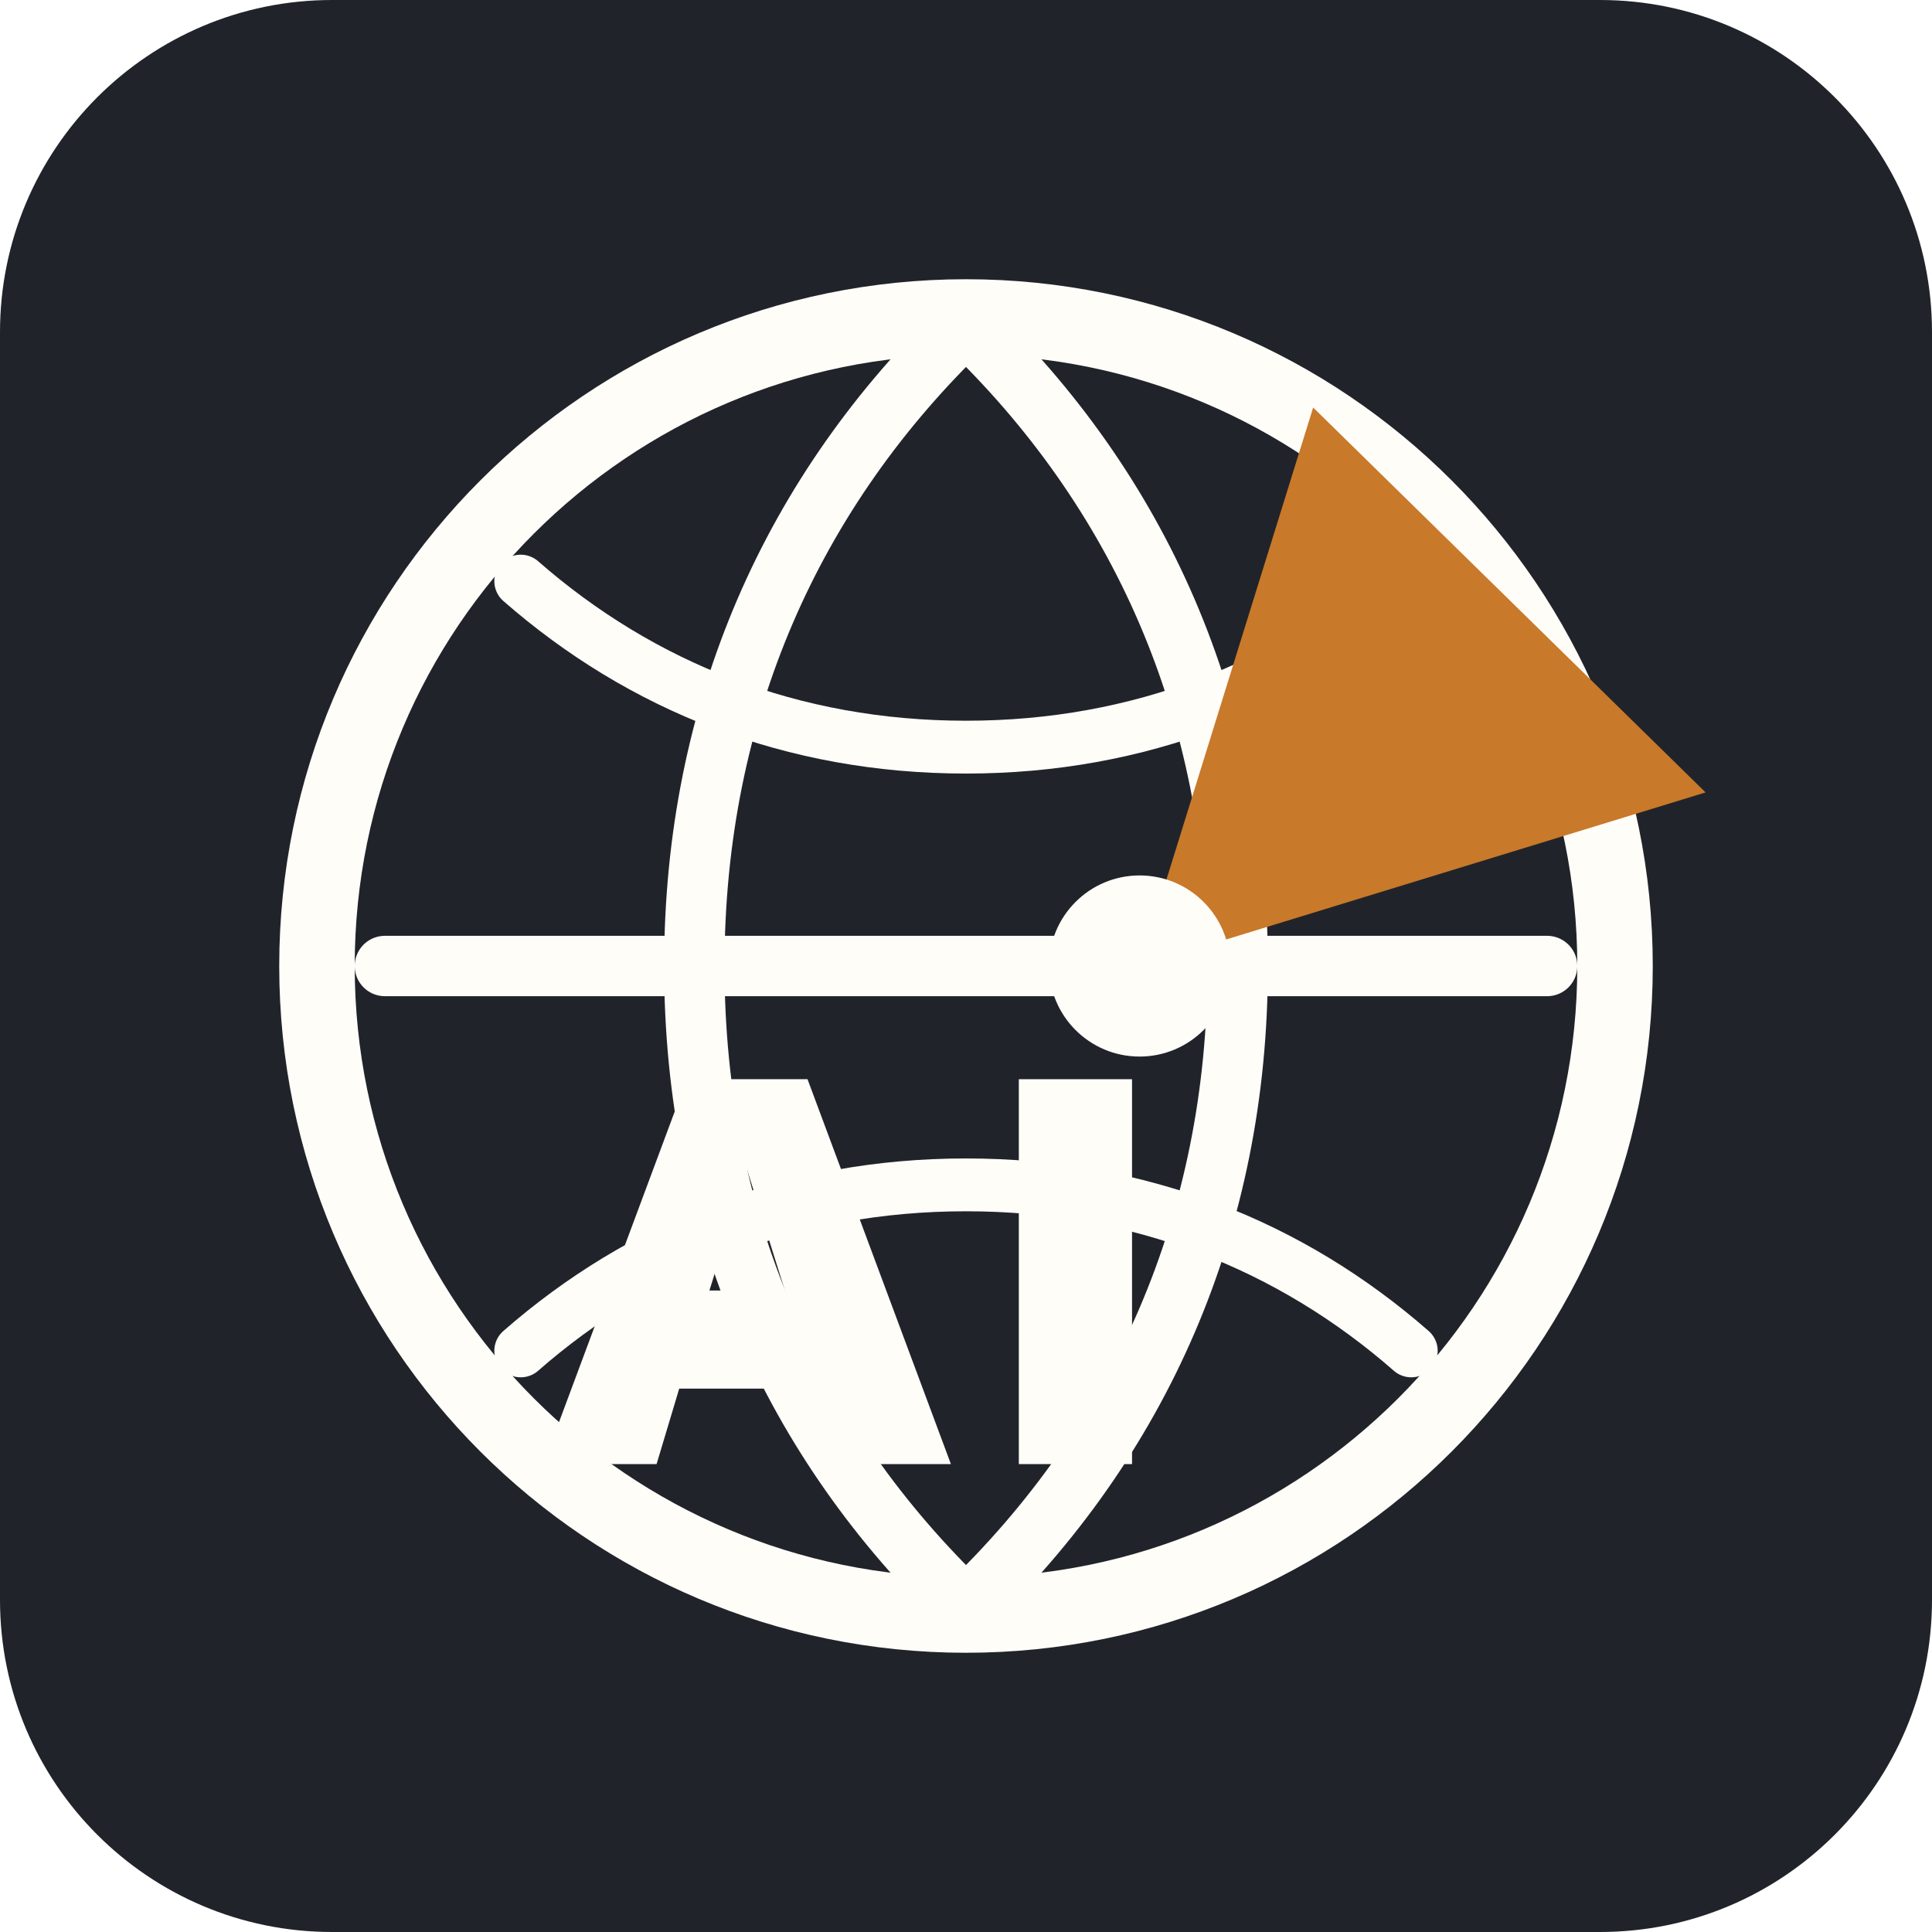
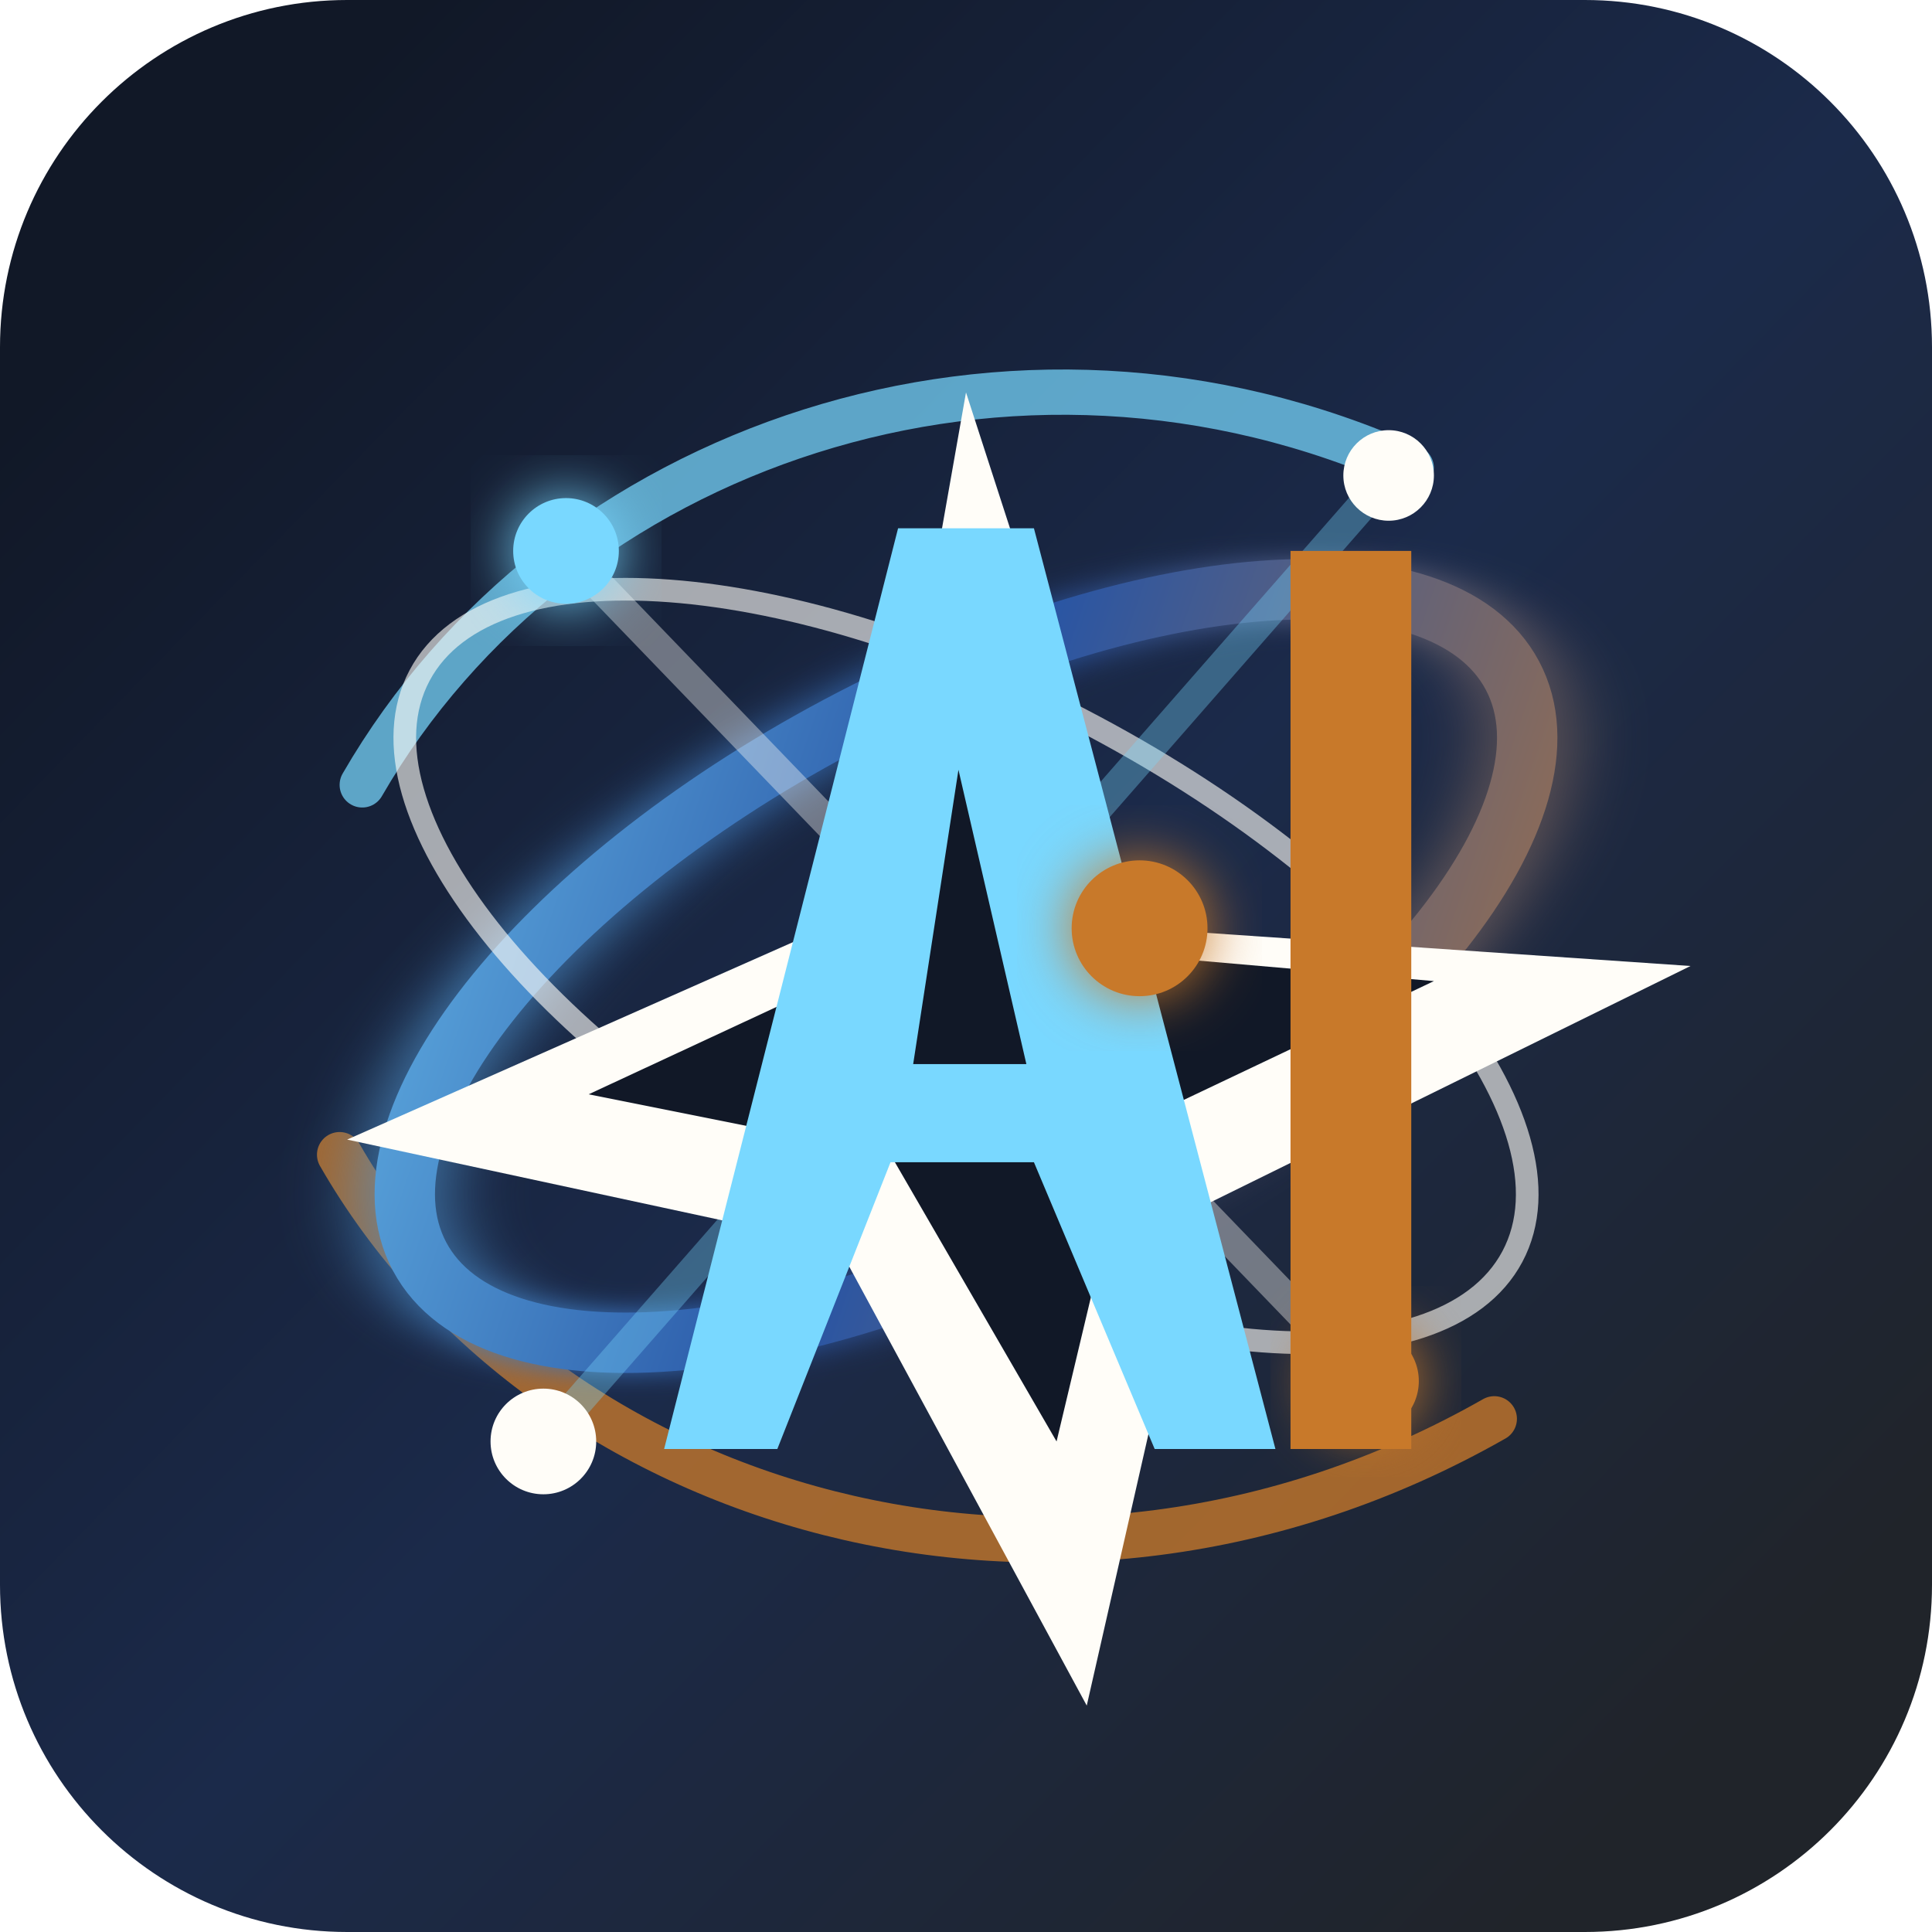
<svg xmlns="http://www.w3.org/2000/svg" width="256" height="256" viewBox="0 0 256 256" fill="none" role="img" aria-labelledby="title desc">
-   <rect width="256" height="256" rx="44" fill="#20242A" />
-   <circle cx="128" cy="128" r="86" stroke="#FFFDF8" stroke-width="10" />
-   <path d="M51 128H205" stroke="#FFFDF8" stroke-width="8" stroke-linecap="round" />
-   <path d="M128 43C151 65 164 94 164 128C164 162 151 191 128 213C105 191 92 162 92 128C92 94 105 65 128 43Z" stroke="#FFFDF8" stroke-width="8" stroke-linejoin="round" />
-   <path d="M69 77C85 91 105 99 128 99C151 99 171 91 187 77" stroke="#FFFDF8" stroke-width="7" stroke-linecap="round" />
-   <path d="M69 179C85 165 105 157 128 157C151 157 171 165 187 179" stroke="#FFFDF8" stroke-width="7" stroke-linecap="round" />
-   <path d="M174 54L151 128L226 105L174 54Z" fill="#C8792A" />
-   <circle cx="151" cy="128" r="12" fill="#FFFDF8" />
-   <path d="M72 194L91 143H107L126 194H111L108 184H90L87 194H72ZM94 171H104L99 155L94 171Z" fill="#FFFDF8" />
-   <path d="M135 194V143H150V194H135Z" fill="#FFFDF8" />
+   <defs>
+     <linearGradient id="bg" x1="28" y1="28" x2="230" y2="226" gradientUnits="userSpaceOnUse">
+       <stop stop-color="#111827" />
+       <stop offset="0.52" stop-color="#1B2A4A" />
+       <stop offset="1" stop-color="#20242A" />
+     </linearGradient>
+     <linearGradient id="arc" x1="50" y1="42" x2="207" y2="210" gradientUnits="userSpaceOnUse">
+       <stop stop-color="#79D8FF" />
+       <stop offset="0.48" stop-color="#2855A5" />
+       <stop offset="1" stop-color="#C8792A" />
+     </linearGradient>
+     <filter id="glow" x="-40%" y="-40%" width="180%" height="180%" color-interpolation-filters="sRGB">
+       <feGaussianBlur stdDeviation="4" result="blur" />
+       <feMerge>
+         <feMergeNode in="blur" />
+         <feMergeNode in="SourceGraphic" />
+       </feMerge>
+     </filter>
+   </defs>
+   <rect width="256" height="256" rx="46" fill="url(#bg)" />
+   <path d="M48 104C74 59 134 38 187 62" stroke="#79D8FF" stroke-width="6" stroke-linecap="round" opacity="0.72" />
+   <path d="M45 153C72 200 140 221 198 188" stroke="#C8792A" stroke-width="6" stroke-linecap="round" opacity="0.78" />
+   <ellipse cx="128" cy="128" rx="82" ry="36" stroke="url(#arc)" stroke-width="8" transform="rotate(-28 128 128)" filter="url(#glow)" />
+   <ellipse cx="128" cy="128" rx="82" ry="36" stroke="#FFFDF8" stroke-width="3" opacity="0.62" transform="rotate(28 128 128)" />
+   <path d="M75 73L181 183" stroke="#FFFDF8" stroke-width="4" stroke-linecap="round" opacity="0.38" />
+   <path d="M184 63L72 191" stroke="#79D8FF" stroke-width="4" stroke-linecap="round" opacity="0.34" />
+   <circle cx="75" cy="73" r="7" fill="#79D8FF" filter="url(#glow)" />
+   <circle cx="184" cy="63" r="6" fill="#FFFDF8" />
+   <circle cx="72" cy="191" r="7" fill="#FFFDF8" />
+   <circle cx="181" cy="183" r="7" fill="#C8792A" filter="url(#glow)" />
+   <path d="M128 52L151 123L224 128L159 160L144 226L111 165L46 151L116 120L128 52Z" fill="#FFFDF8" />
+   <path d="M130 82L144 126L190 130L150 149L140 191L118 153L78 145L121 125L130 82Z" fill="#111827" />
+   <path d="M118 154L103 192H88L119 70H137L169 192H153L137 154H118Z" fill="#79D8FF" />
+   <path d="M127 102L136 141H121L127 102Z" fill="#111827" />
+   <path d="M171 192V73H187V192H171Z" fill="#C8792A" />
+   <circle cx="151" cy="123" r="9" fill="#C8792A" filter="url(#glow)" />
</svg>
